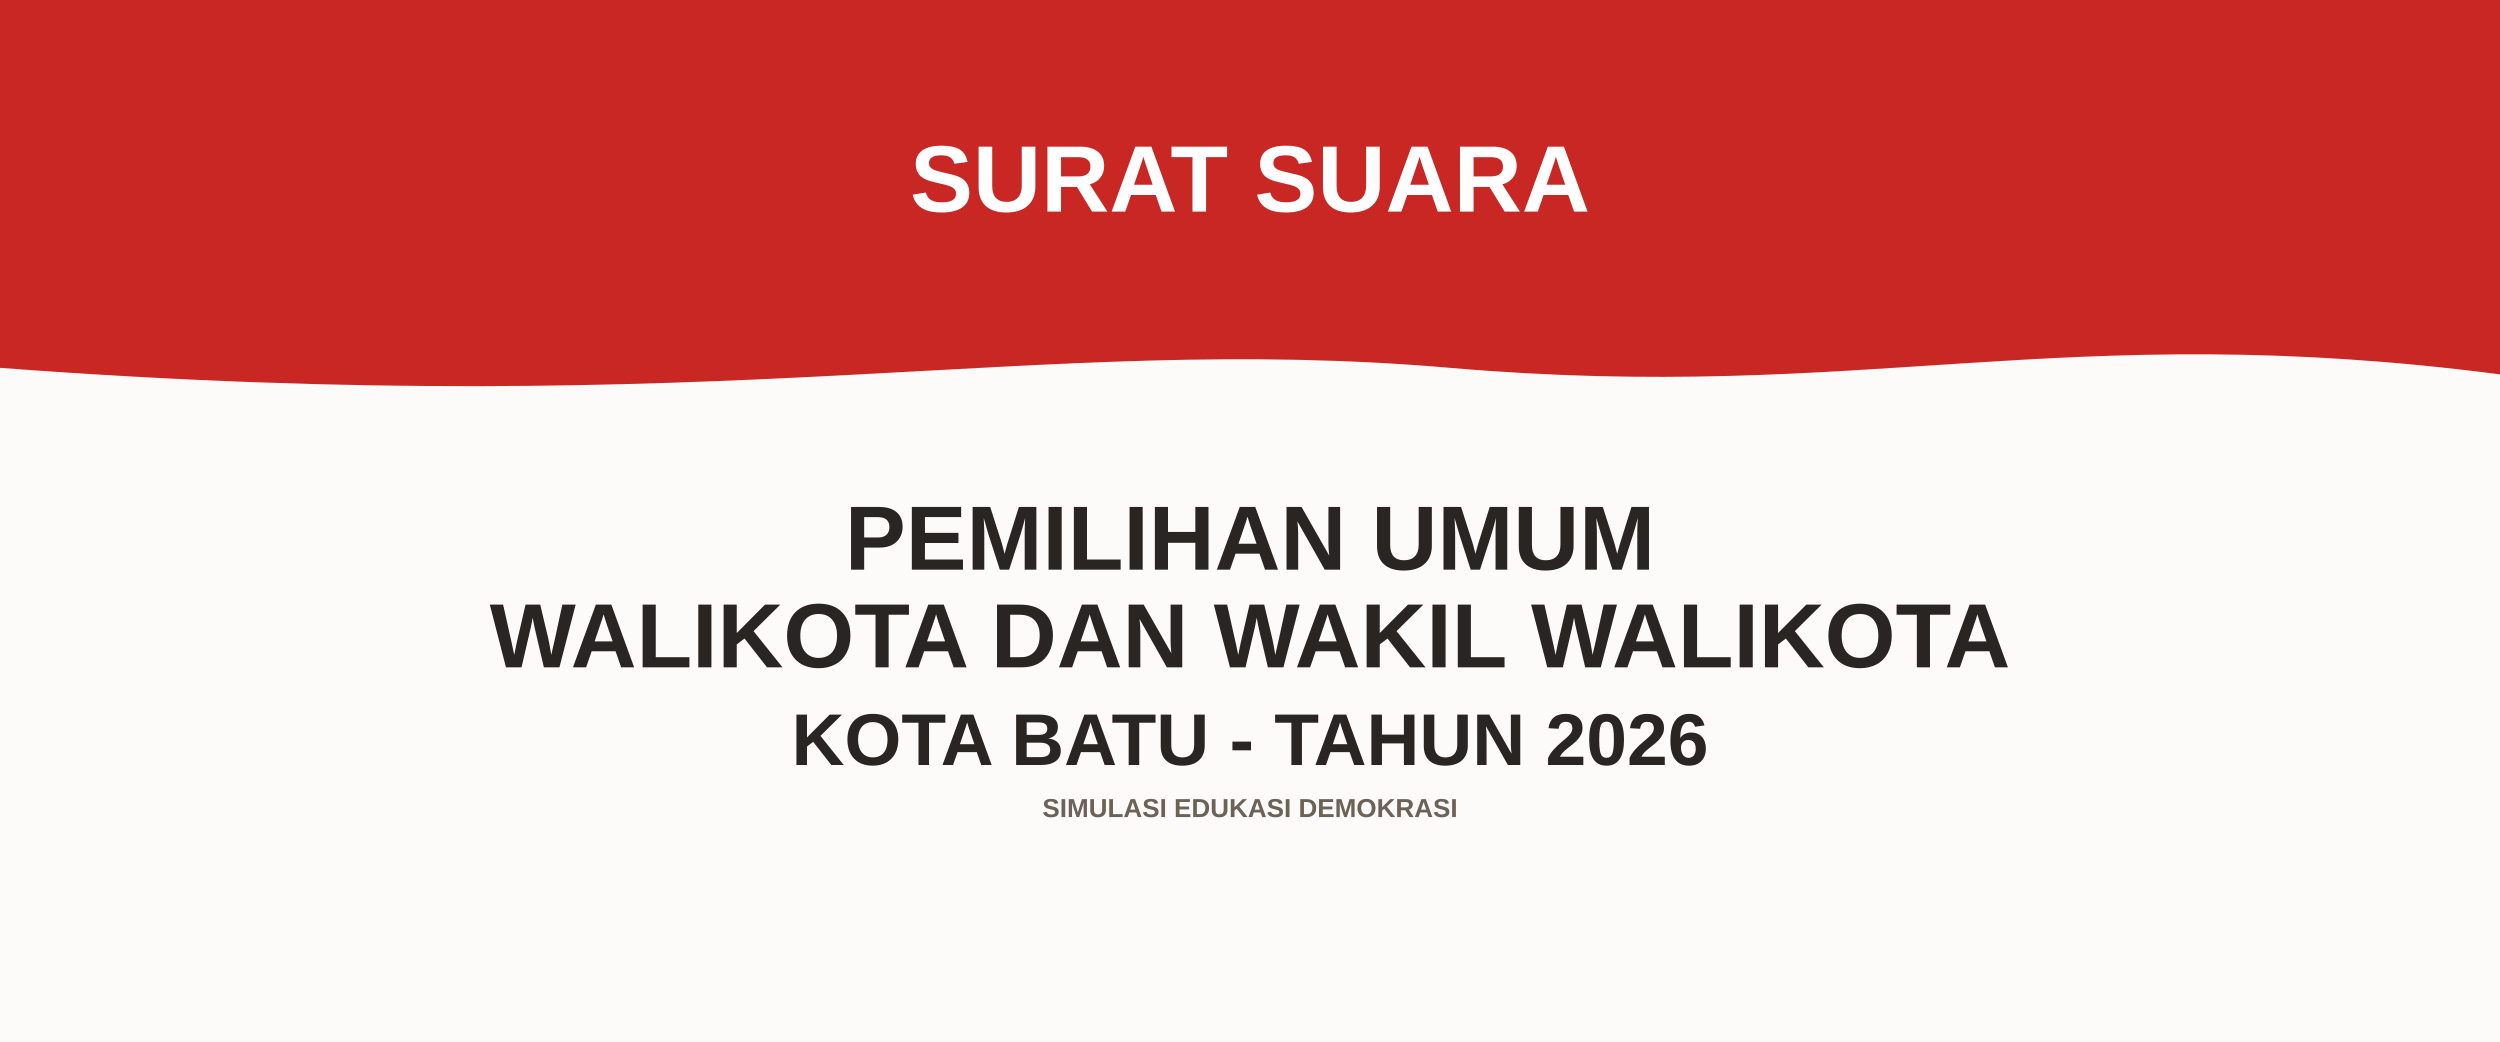
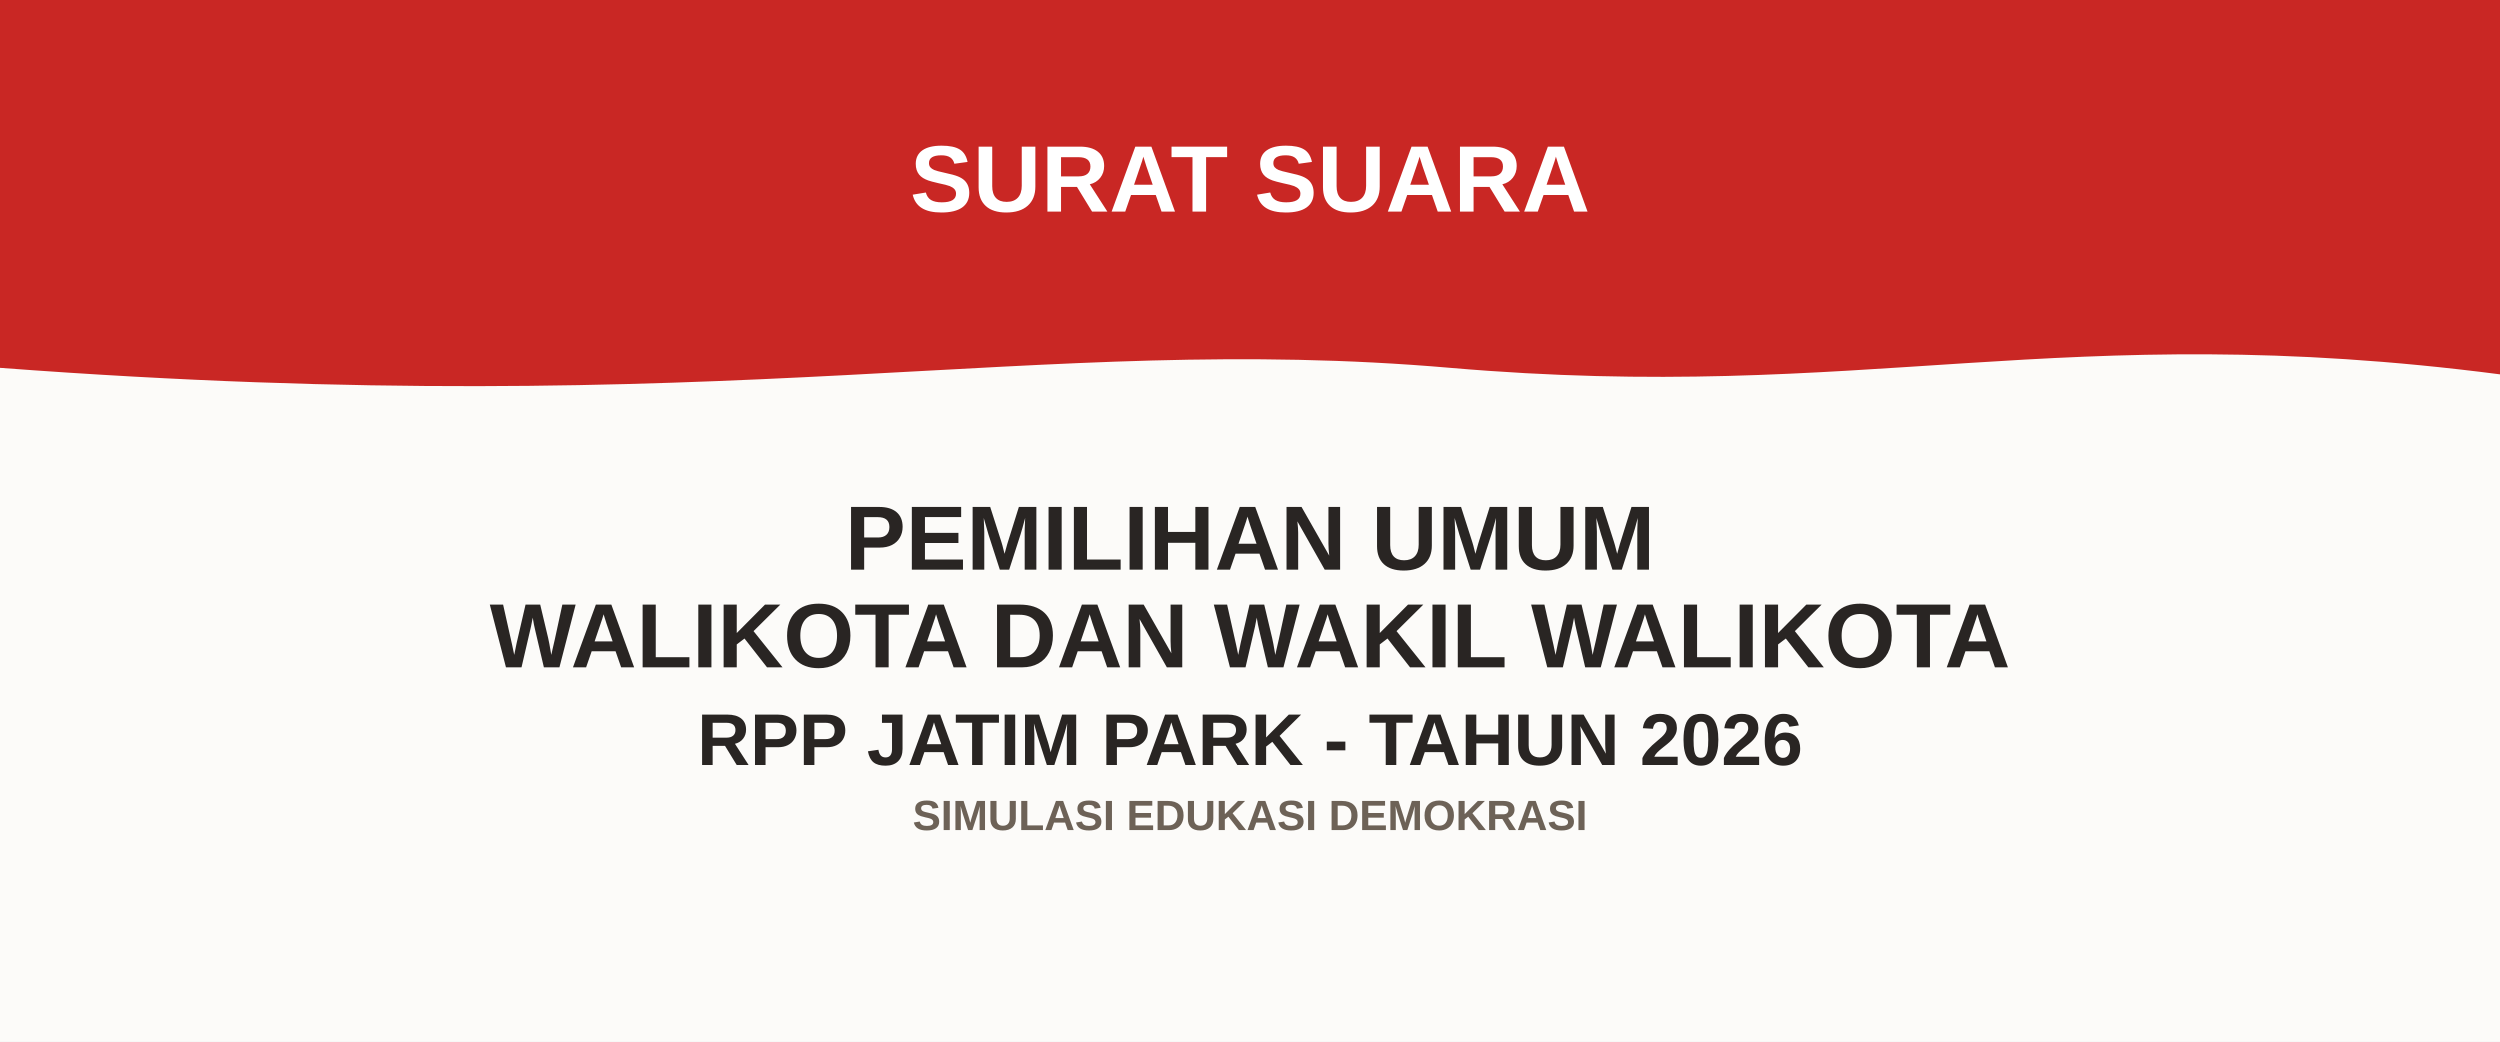
<svg xmlns="http://www.w3.org/2000/svg" viewBox="0 0 1536 640" width="1536" height="640">
  <defs>
    <linearGradient id="paper" x2="1" y2="1">
      <stop stop-color="#fcfbf9" />
      <stop offset="1" stop-color="#fcfbf9" />
    </linearGradient>
  </defs>
  <rect width="1536" height="640" fill="url(#paper)" />
  <path d="M0 0h1536v230c-270-35-390 18-645-4s-440 34-891 0Z" fill="#c92724" />
  <g id="kpu-logo-slot" />
  <g id="ayo-logo-slot" />
  <text x="768" y="130" text-anchor="middle" font-family="Arial,sans-serif" font-size="58" font-weight="900" fill="#fff">SURAT SUARA</text>
  <g text-anchor="middle" font-family="Arial,sans-serif" fill="#292523">
    <text x="768" y="350" font-size="56" font-weight="900">PEMILIHAN UMUM</text>
    <text x="768" y="410" font-size="56" font-weight="900">WALIKOTA DAN WAKIL WALIKOTA</text>
-     <text x="768" y="470" font-size="45" font-weight="800">KOTA BATU - TAHUN 2026</text>
-     <text x="768" y="502" font-size="16" font-weight="700" fill="#6d6257">SIMULASI EDUKASI
+     <text x="768" y="470" font-size="45" font-weight="800">RPP JATIM PARK - TAHUN 2026</text>
+     <text x="768" y="510" font-size="26" font-weight="700" fill="#6d6257">SIMULASI EDUKASI
            DEMOKRASI</text>
  </g>
</svg>
